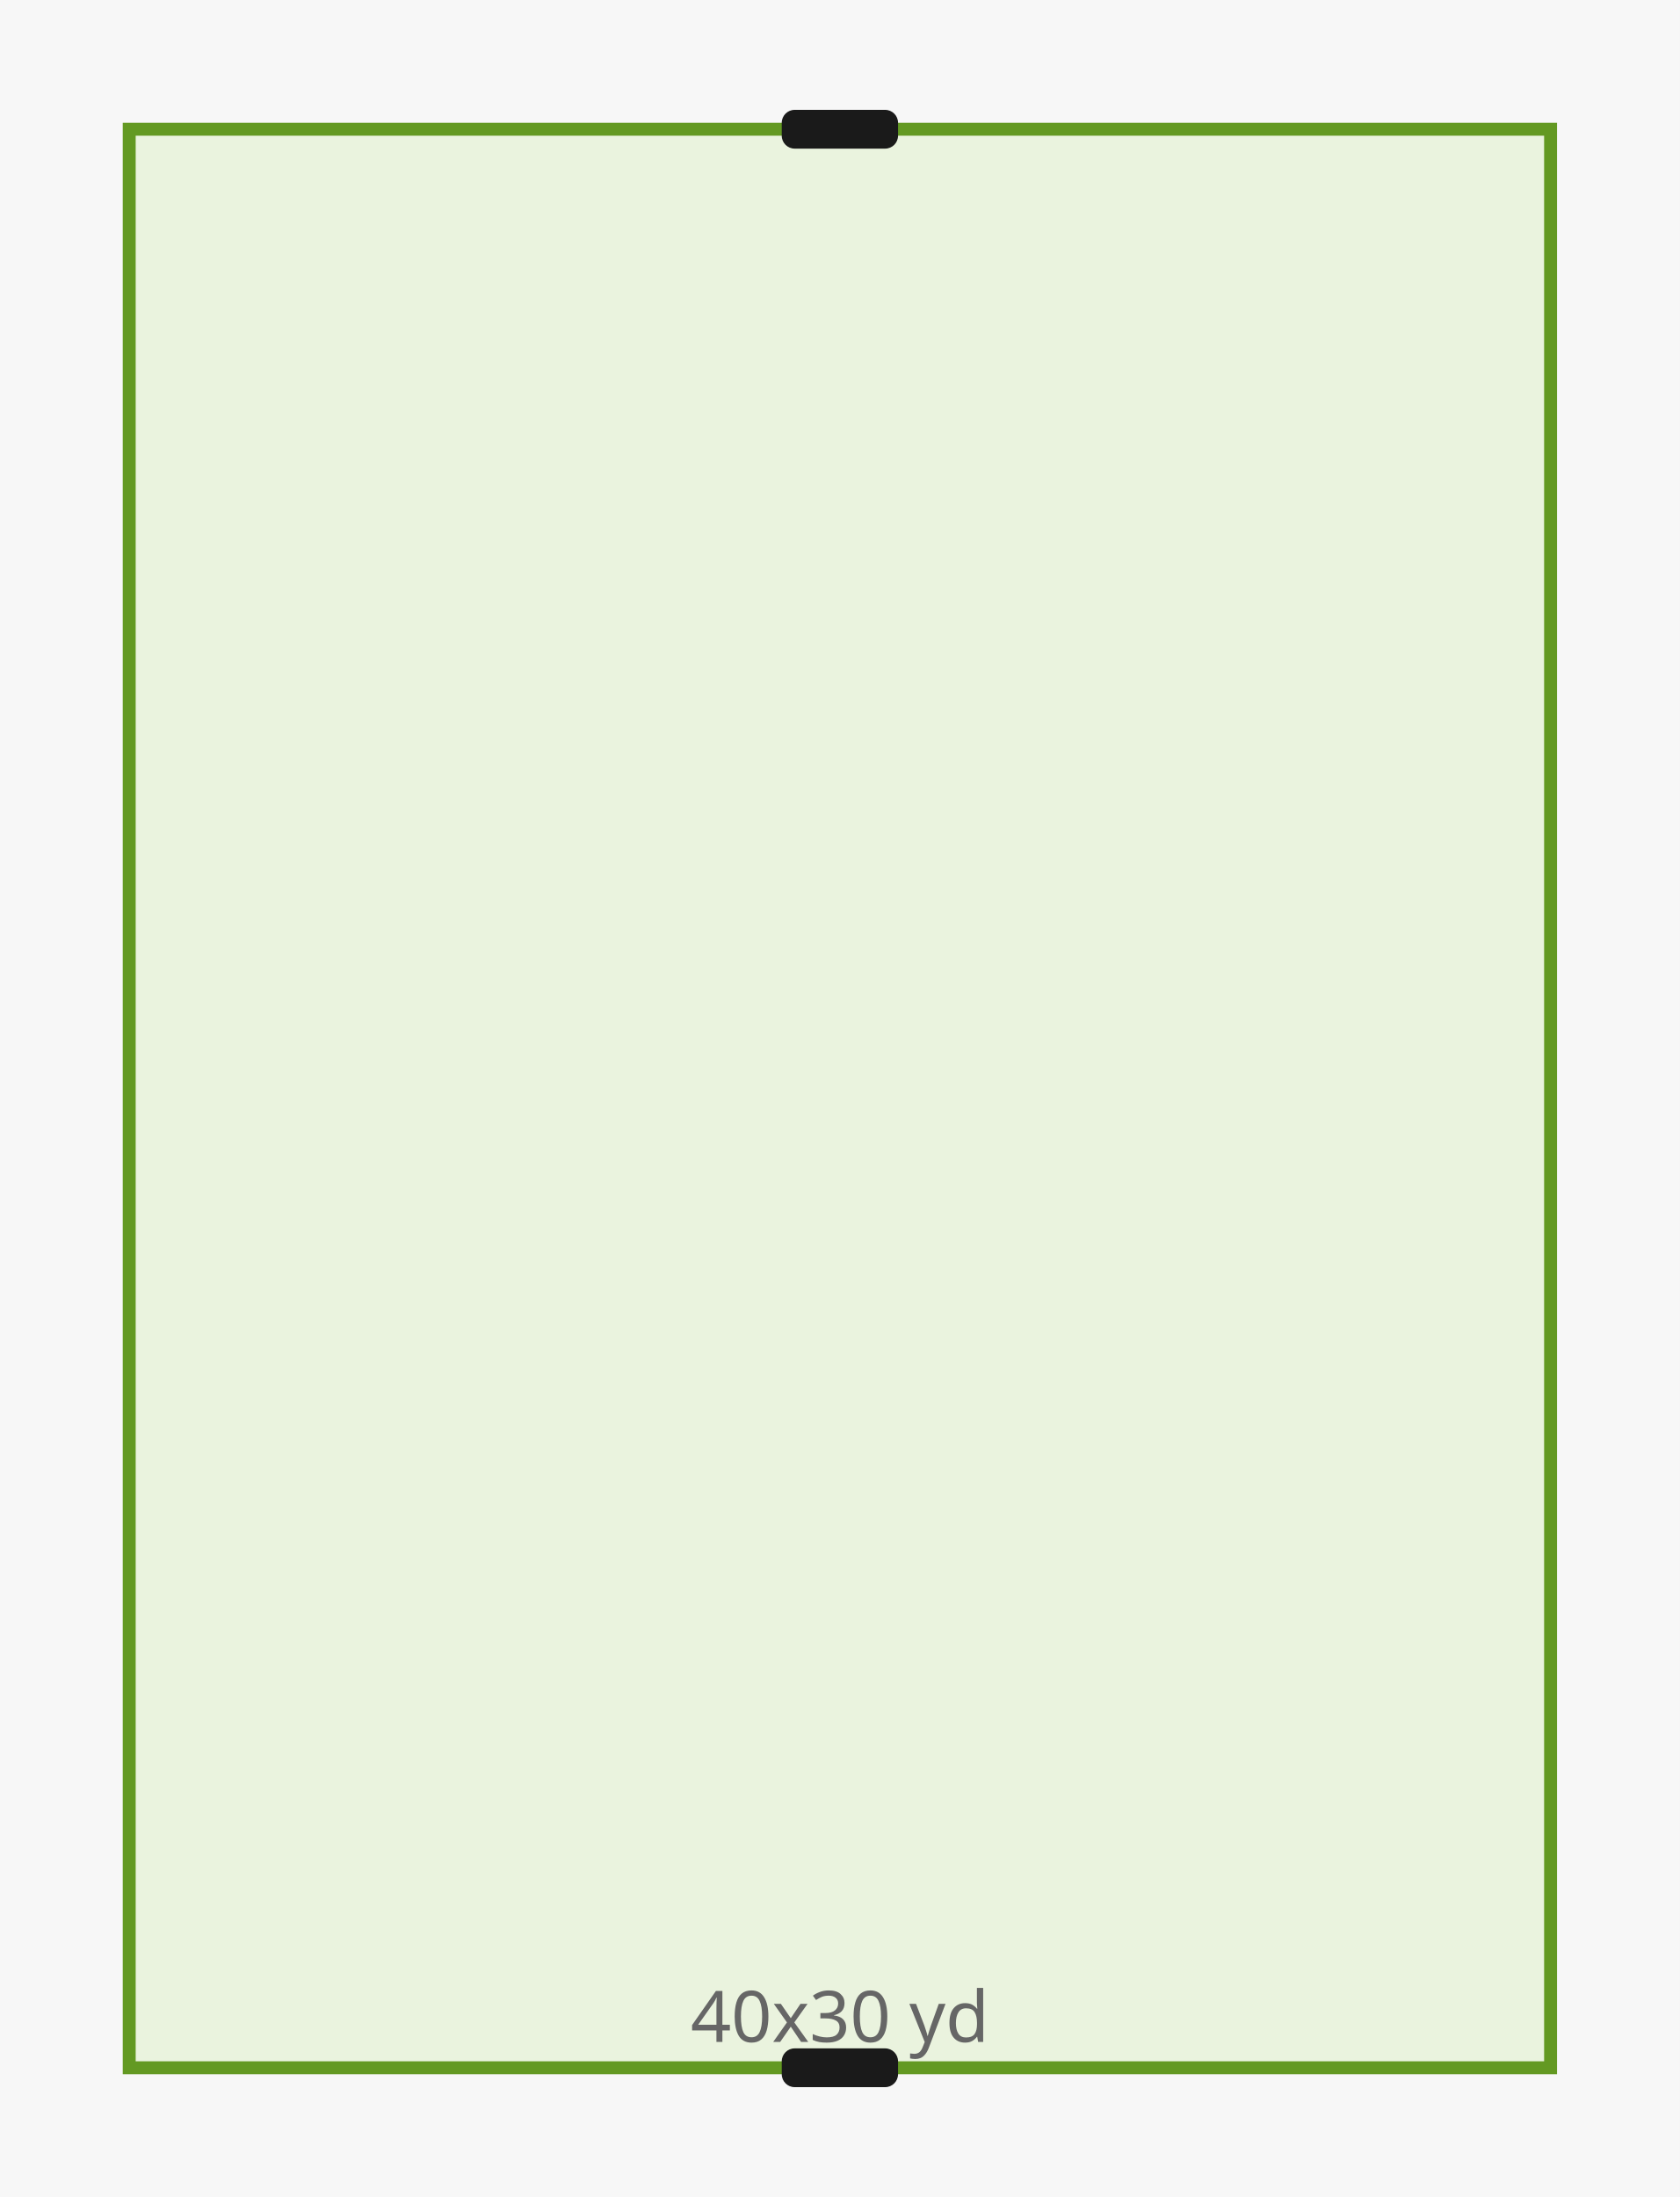
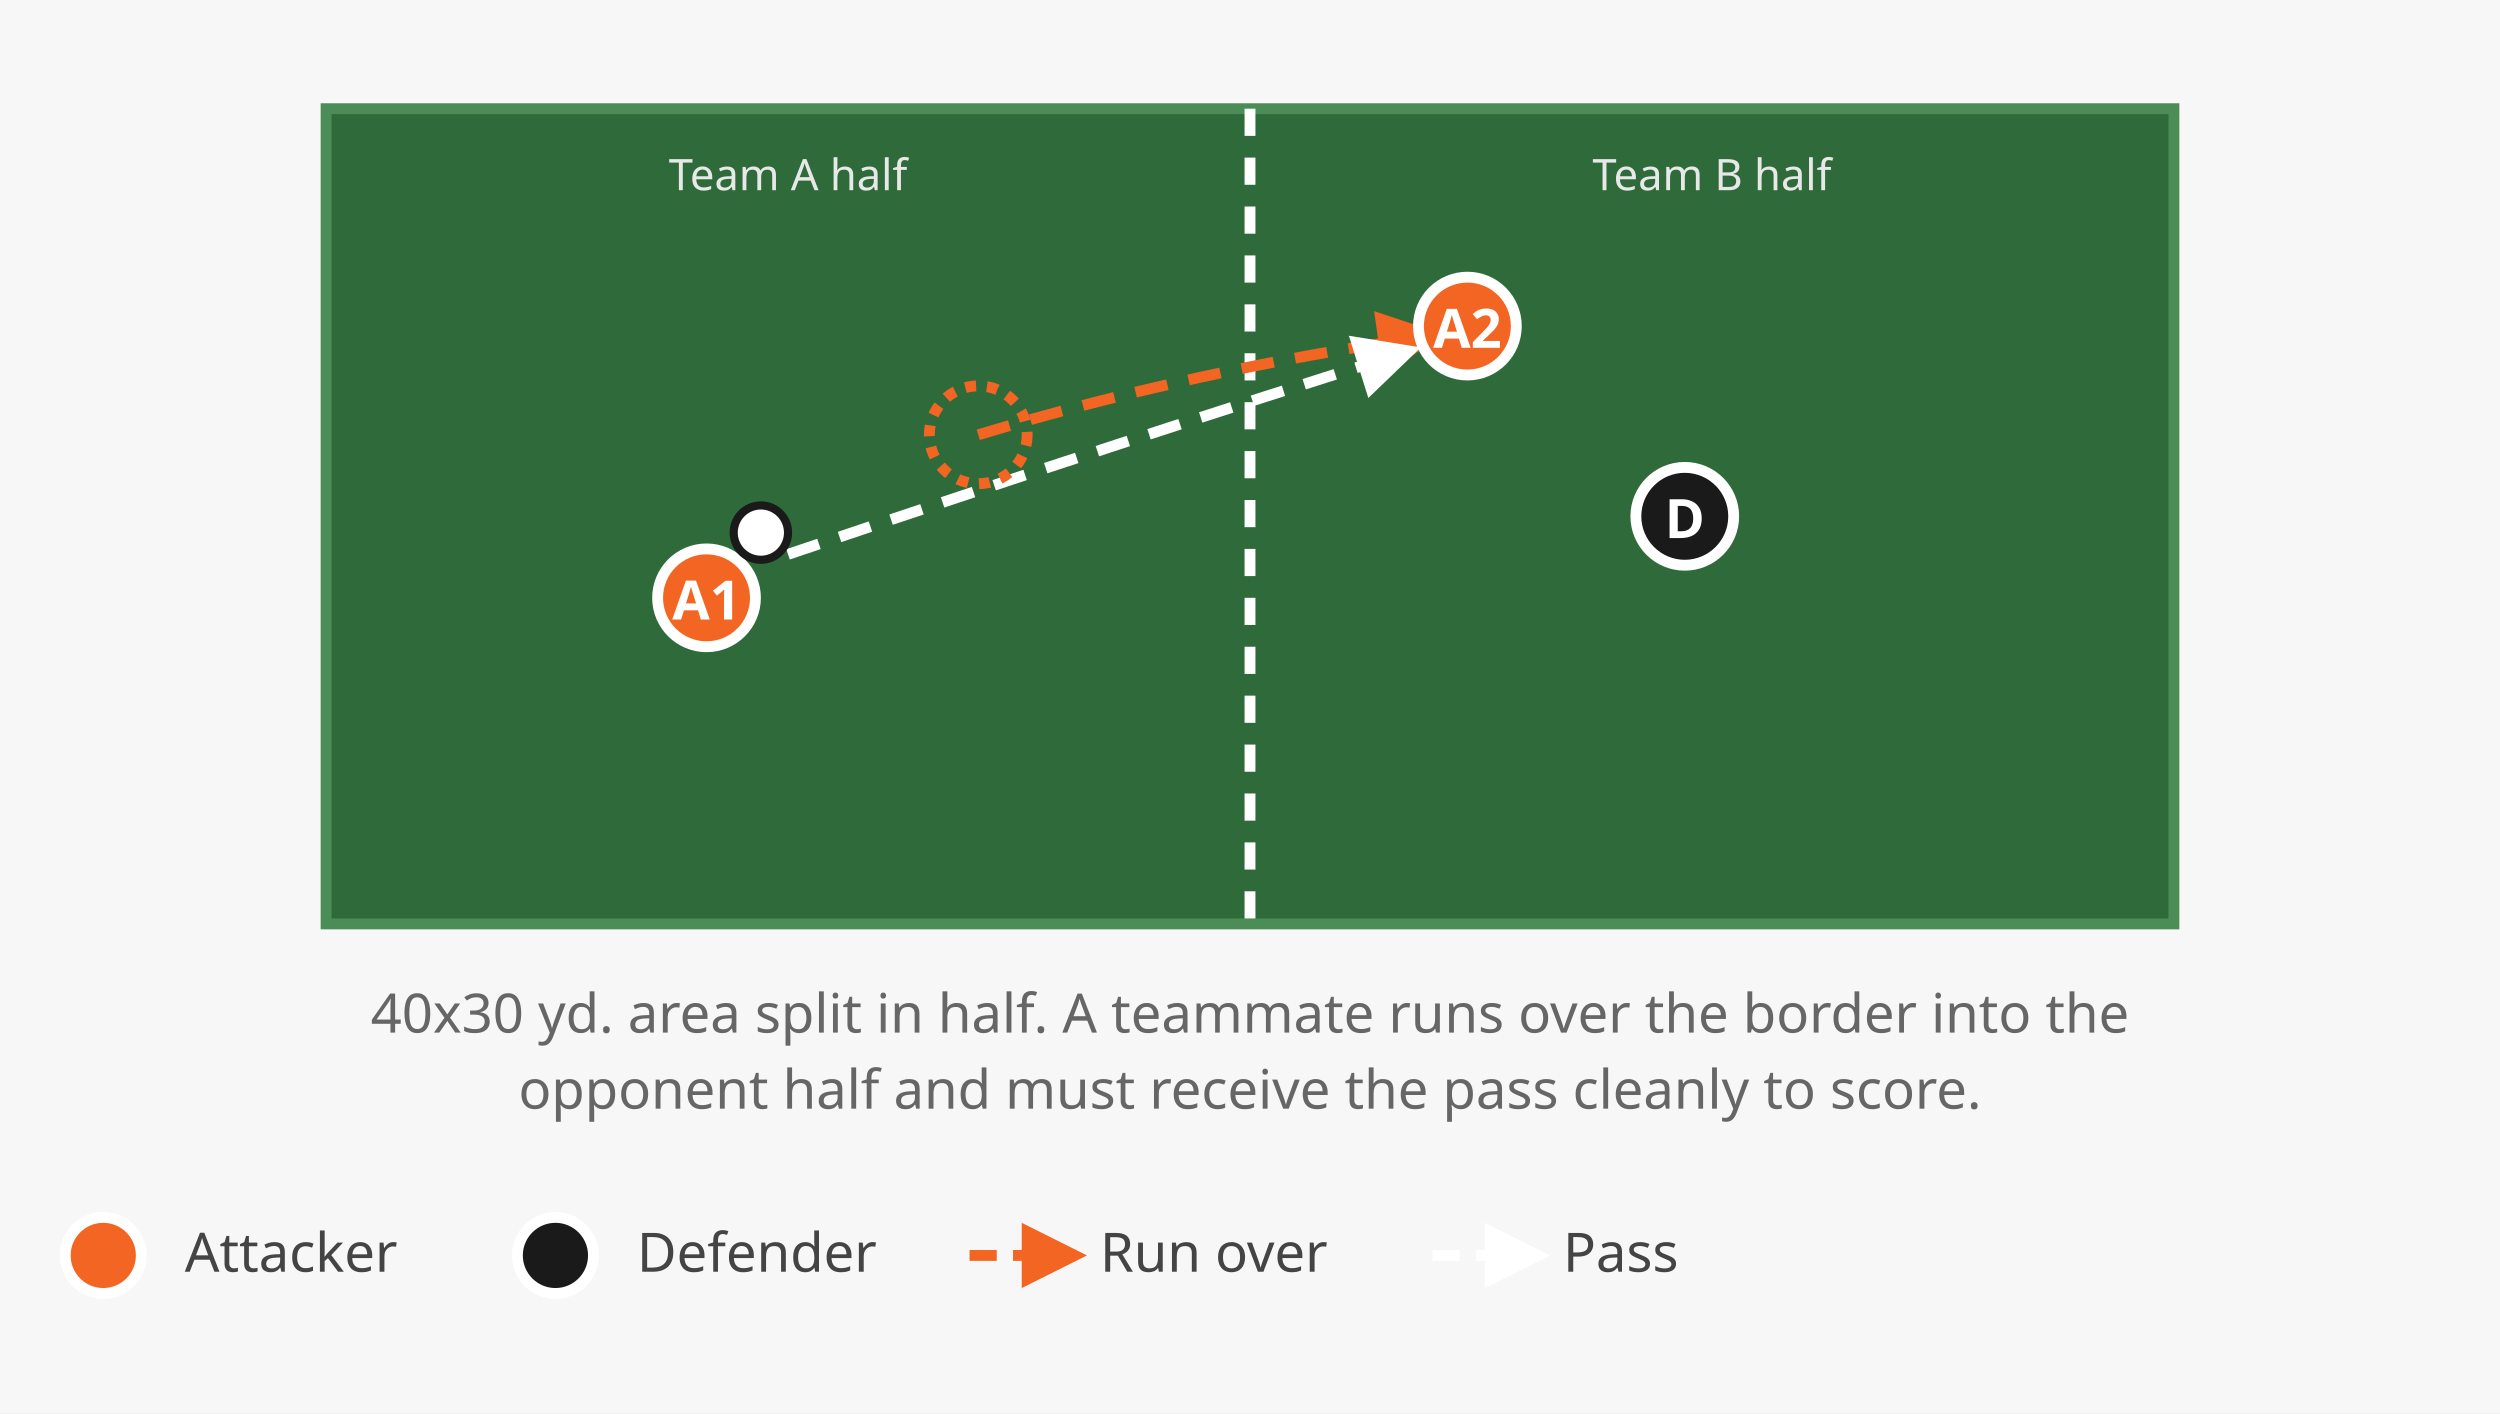
- <svg xmlns="http://www.w3.org/2000/svg" viewBox="0 0 260 340" role="img">
-   <rect width="260" height="340" fill="#F7F7F7" />
-   <rect x="20" y="20" width="220" height="300" fill="#EAF3DE" stroke="#639922" stroke-width="2" />
-   <rect x="121" y="17" width="18" height="6" rx="2" fill="#1A1A1A" />
-   <rect x="121" y="317" width="18" height="6" rx="2" fill="#1A1A1A" />
-   <text x="130.0" y="316" text-anchor="middle" font-size="11" fill="#666" font-family="sans-serif">40x30 yd</text>
+ <svg xmlns="http://www.w3.org/2000/svg" viewBox="0 0 460 260" role="img">
+   <rect width="460" height="260" fill="#F7F7F7" />
+   <defs>
+     <marker id="darr" viewBox="0 0 10 10" refX="7" refY="5" markerWidth="6" markerHeight="6" orient="auto">
+       <path d="M0,0 L10,5 L0,10 Z" fill="#1A1A1A" />
+     </marker>
+     <marker id="darrw" viewBox="0 0 10 10" refX="7" refY="5" markerWidth="6" markerHeight="6" orient="auto">
+       <path d="M0,0 L10,5 L0,10 Z" fill="#FFFFFF" />
+     </marker>
+     <marker id="sarr" viewBox="0 0 10 10" refX="7" refY="5" markerWidth="6" markerHeight="6" orient="auto">
+       <path d="M0,0 L10,5 L0,10 Z" fill="#F26522" />
+     </marker>
+   </defs>
+   <rect x="60" y="20" width="340" height="150" fill="#2F6B3A" stroke="#4C8C57" stroke-width="2" />
+   <line x1="230" y1="20" x2="230" y2="170" stroke="#FFFFFF" stroke-width="2" stroke-dasharray="5 4" />
+   <text x="145" y="35" text-anchor="middle" font-size="8" fill="#e8e8e8" font-family="sans-serif">Team A half</text>
+   <text x="315" y="35" text-anchor="middle" font-size="8" fill="#e8e8e8" font-family="sans-serif">Team B half</text>
+   <path d="M180,80 Q220,68 262,62" fill="none" stroke="#F26522" stroke-width="2" stroke-dasharray="6 4" marker-end="url(#sarr)" />
+   <path d="M145,102 Q210,80 258,65" fill="none" stroke="#FFFFFF" stroke-width="2" stroke-dasharray="6 4" marker-end="url(#darrw)" />
+   <circle cx="130" cy="110" r="9" fill="#F26522" stroke="#FFFFFF" stroke-width="2" />
+   <text x="130" y="114" text-anchor="middle" font-size="10" font-weight="700" fill="#FFFFFF" font-family="sans-serif">A1</text>
+   <circle cx="180" cy="80" r="9" fill="none" stroke="#F26522" stroke-width="2" stroke-dasharray="2 2" />
+   <circle cx="270" cy="60" r="9" fill="#F26522" stroke="#FFFFFF" stroke-width="2" />
+   <text x="270" y="64" text-anchor="middle" font-size="10" font-weight="700" fill="#FFFFFF" font-family="sans-serif">A2</text>
+   <circle cx="310" cy="95" r="9" fill="#1A1A1A" stroke="#FFFFFF" stroke-width="2" />
+   <text x="310" y="99" text-anchor="middle" font-size="10" font-weight="700" fill="#FFFFFF" font-family="sans-serif">D</text>
+   <circle cx="140" cy="98" r="5" fill="#FFFFFF" stroke="#1A1A1A" stroke-width="1.5" />
+   <text x="230" y="190" text-anchor="middle" font-size="10" fill="#666" font-family="sans-serif">40x30 yd. area split in half. A teammate runs over the border into the</text>
+   <text x="230" y="204" text-anchor="middle" font-size="10" fill="#666" font-family="sans-serif">opponent half and must receive the pass cleanly to score.</text>
+   <g font-family="sans-serif" font-size="10" fill="#444">
+     <circle cx="19" cy="231" r="7" fill="#F26522" stroke="#FFFFFF" stroke-width="2" />
+     <text x="34" y="234">Attacker</text>
+     <circle cx="102.2" cy="231" r="7" fill="#1A1A1A" stroke="#FFFFFF" stroke-width="2" />
+     <text x="117.2" y="234">Defender</text>
+     <line x1="178.4" y1="231" x2="196.4" y2="231" stroke="#F26522" stroke-width="2" stroke-dasharray="5 3" marker-end="url(#sarr)" />
+     <text x="202.4" y="234">Run over</text>
+     <line x1="263.6" y1="231" x2="281.6" y2="231" stroke="#FFFFFF" stroke-width="2" stroke-dasharray="5 3" marker-end="url(#darrw)" />
+     <text x="287.6" y="234">Pass</text>
+   </g>
</svg>
